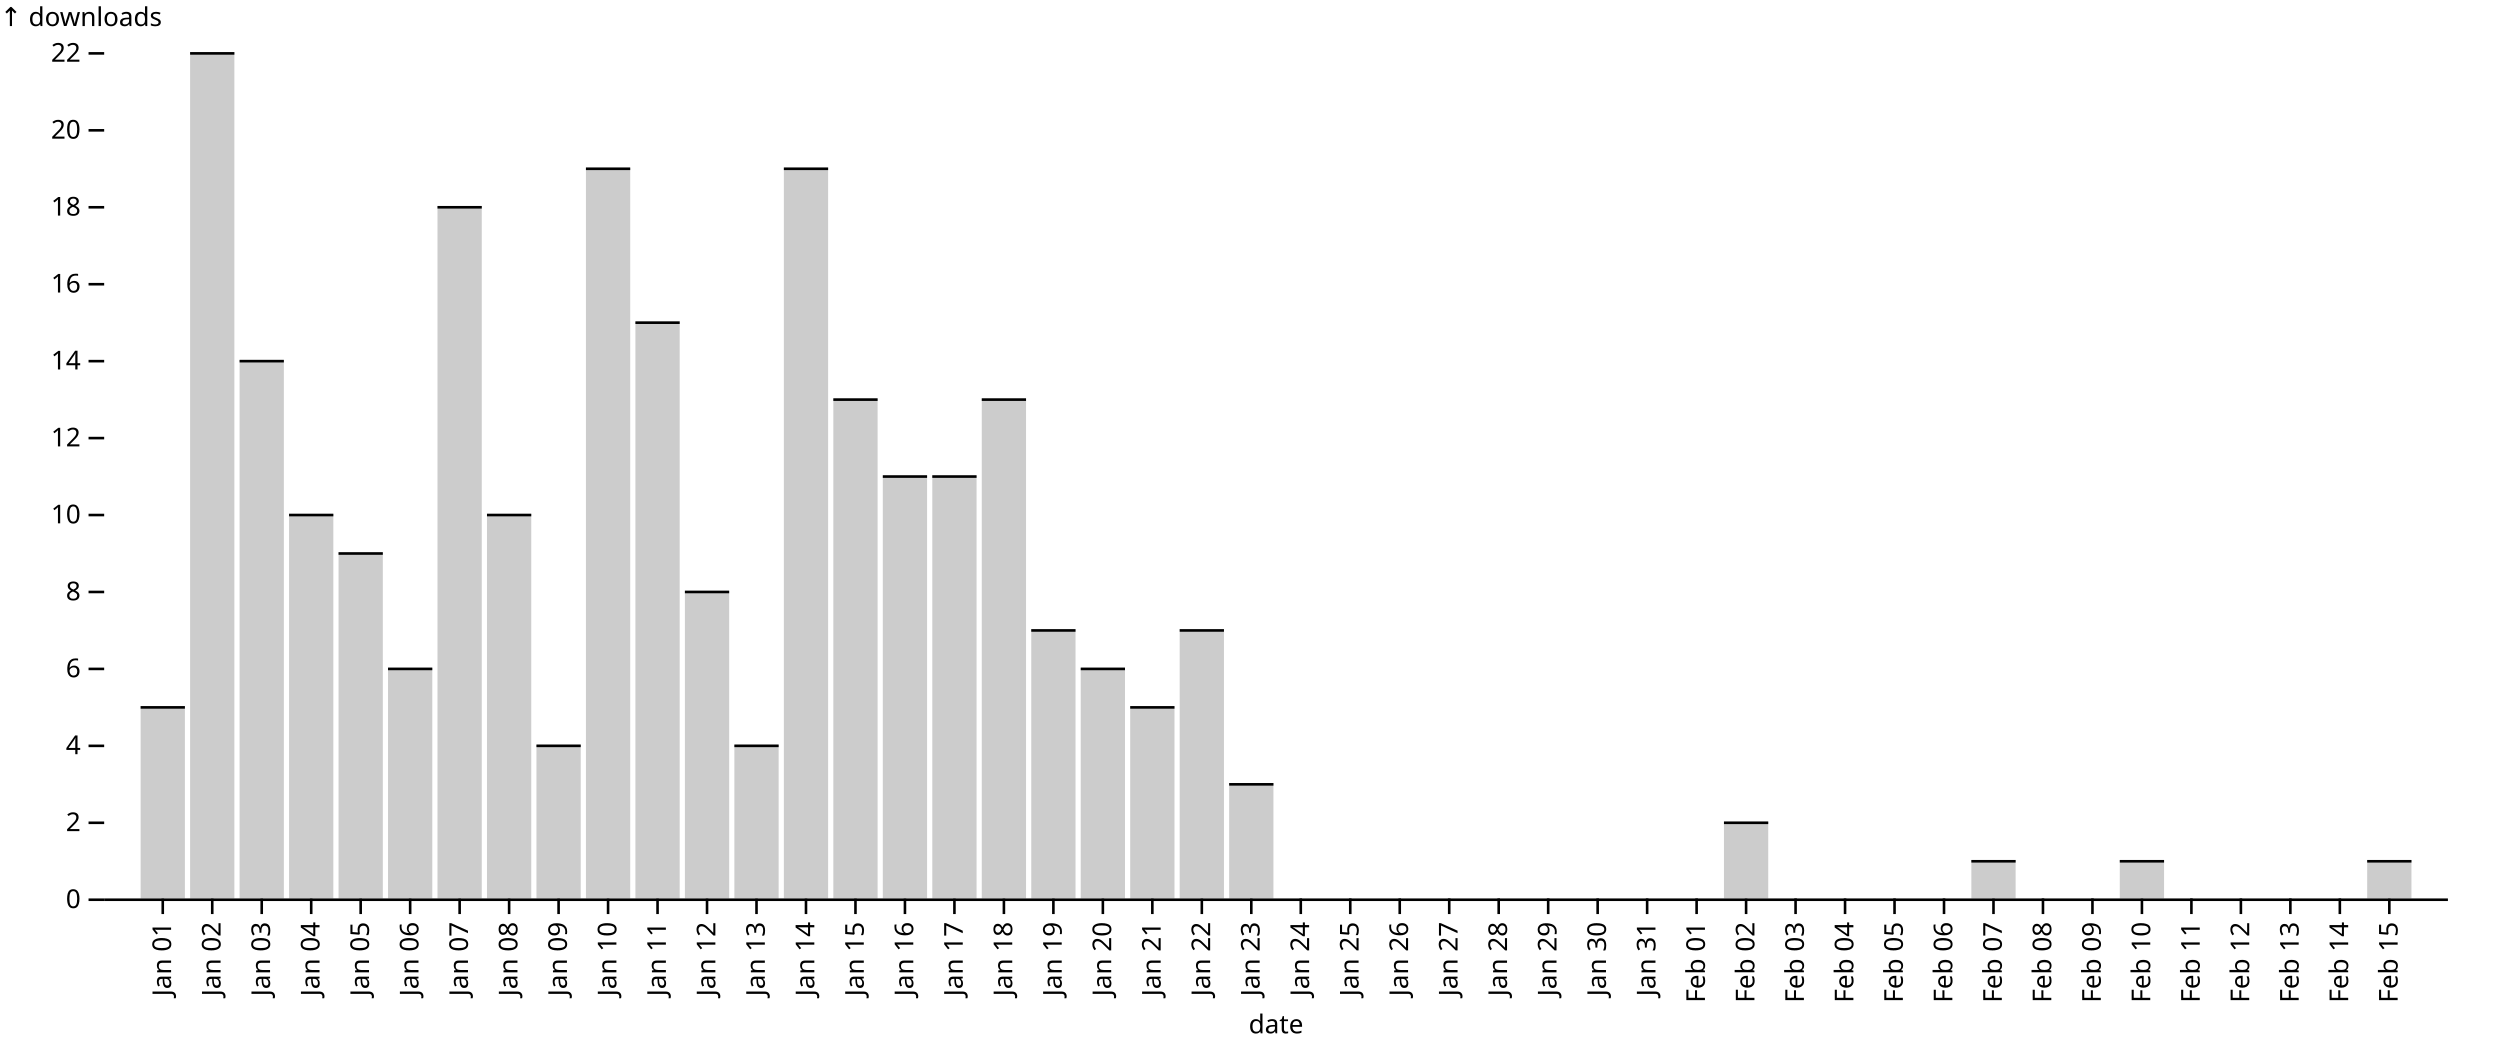
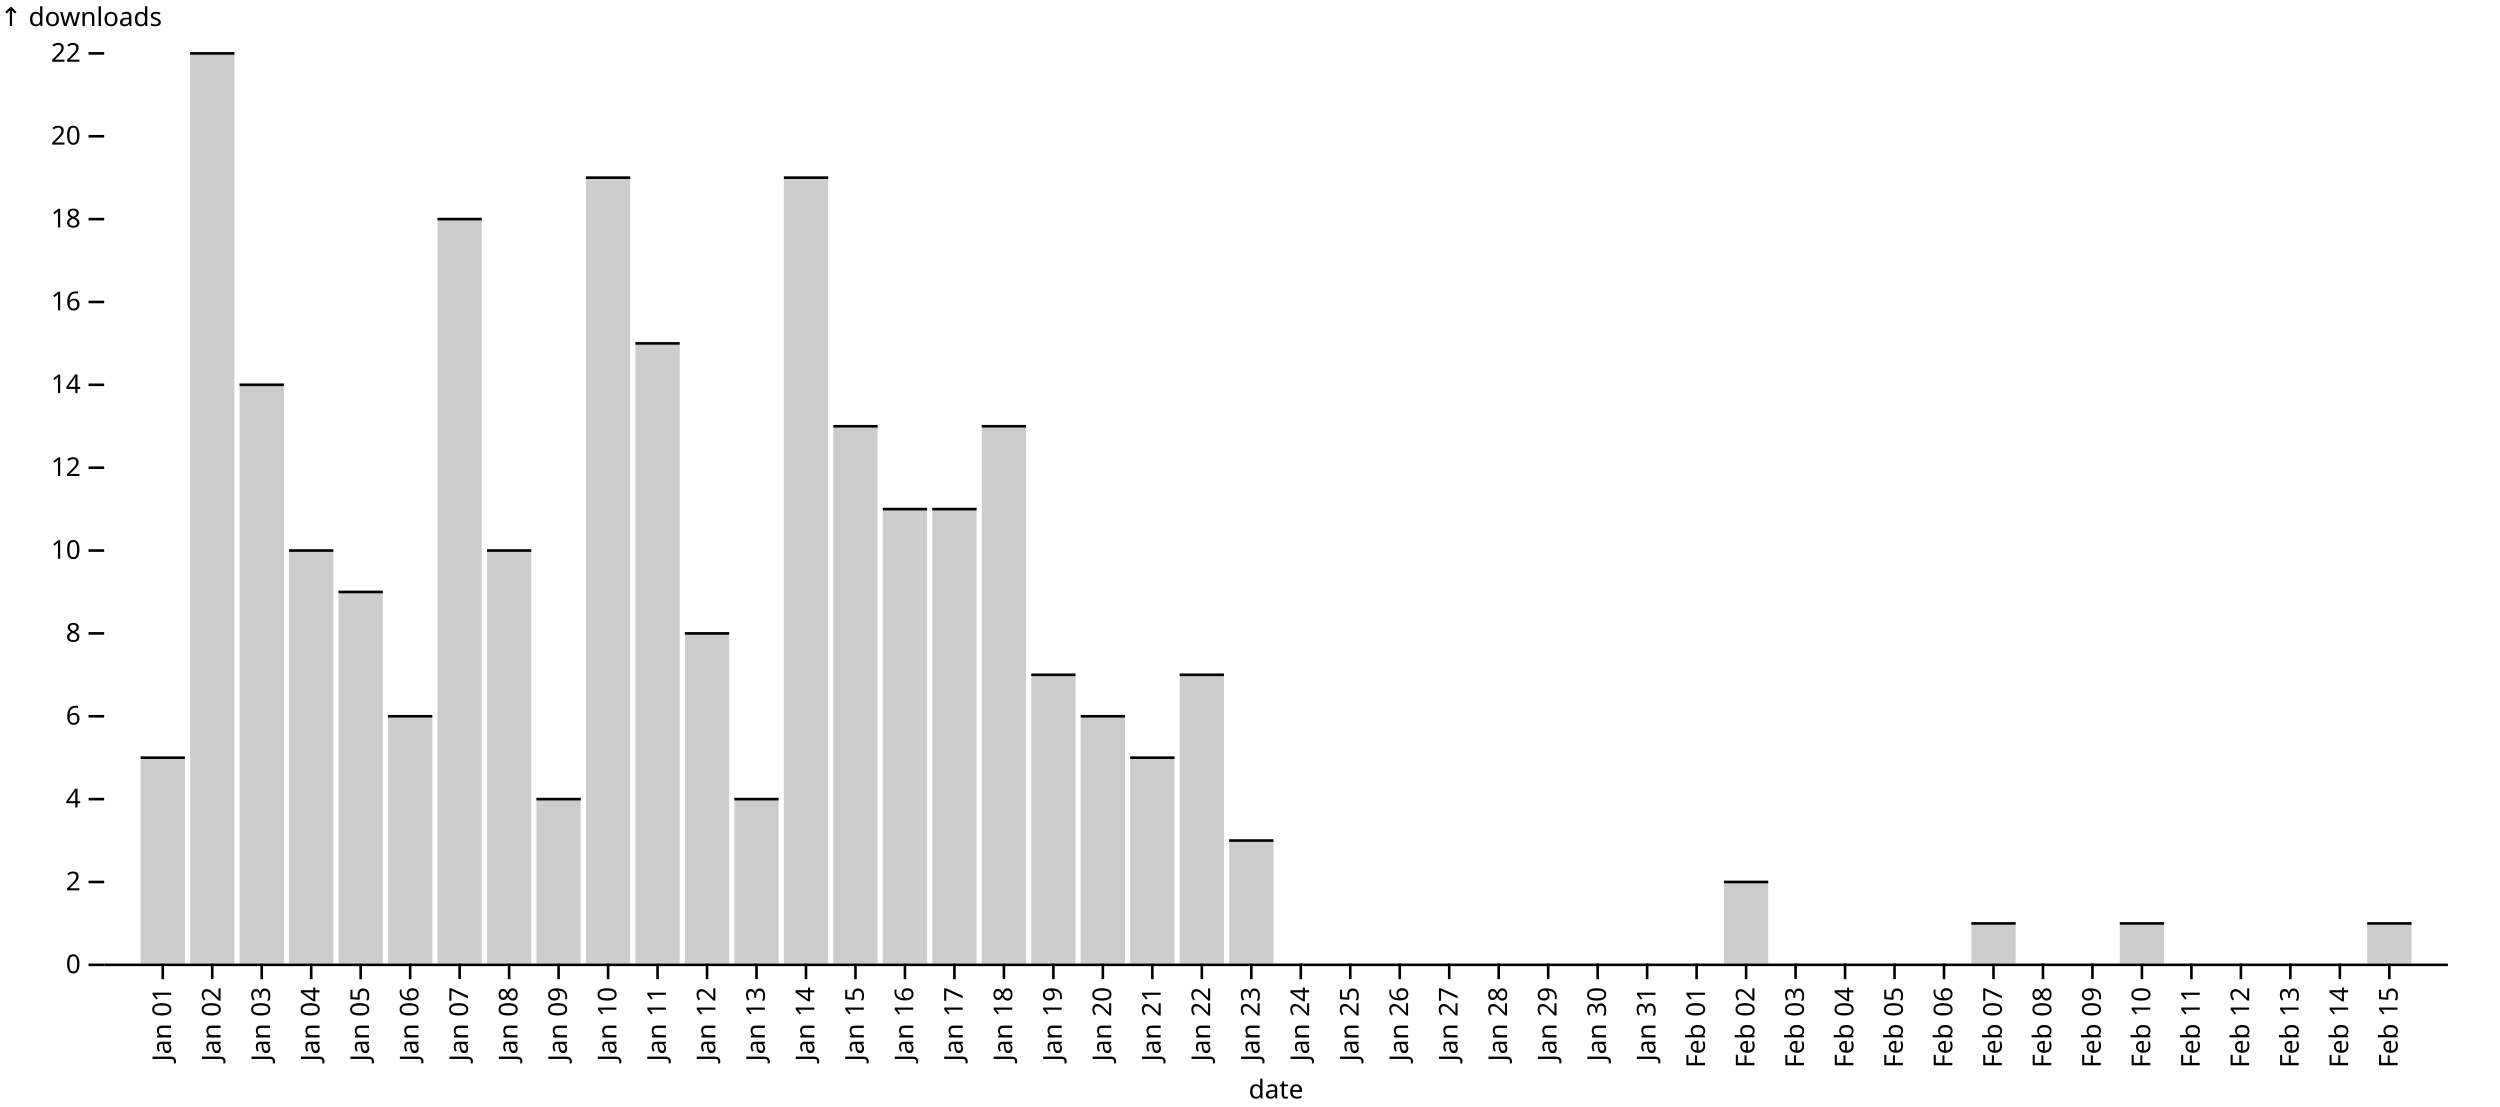
- <svg xmlns="http://www.w3.org/2000/svg" class="plot" fill="currentColor" font-family="system-ui, sans-serif" font-size="10" text-anchor="middle" width="960" height="400" viewBox="0 0 960 400">
+ <svg xmlns="http://www.w3.org/2000/svg" class="plot" fill="currentColor" font-family="system-ui, sans-serif" font-size="10" text-anchor="middle" width="960" height="425" viewBox="0 0 960 425">
  <style>
    .plot {
      display: block;
      background: white;
      height: auto;
      height: intrinsic;
      max-width: 100%;
    }

    .plot text,
    .plot tspan {
      white-space: pre;
    }
  </style>
  <g aria-label="y-axis" aria-description="↑ downloads" transform="translate(40,0)" fill="none" text-anchor="end" font-variant="tabular-nums">
-     <g class="tick" opacity="1" transform="translate(0,345.5)">
+     <g class="tick" opacity="1" transform="translate(0,370.5)">
      <line stroke="currentColor" x2="-6" />
      <text fill="currentColor" x="-9" dy="0.32em">0</text>
    </g>
-     <g class="tick" opacity="1" transform="translate(0,315.9545)">
+     <g class="tick" opacity="1" transform="translate(0,338.6818)">
      <line stroke="currentColor" x2="-6" />
      <text fill="currentColor" x="-9" dy="0.32em">2</text>
    </g>
-     <g class="tick" opacity="1" transform="translate(0,286.4091)">
+     <g class="tick" opacity="1" transform="translate(0,306.8636)">
      <line stroke="currentColor" x2="-6" />
      <text fill="currentColor" x="-9" dy="0.32em">4</text>
    </g>
-     <g class="tick" opacity="1" transform="translate(0,256.8636)">
+     <g class="tick" opacity="1" transform="translate(0,275.0455)">
      <line stroke="currentColor" x2="-6" />
      <text fill="currentColor" x="-9" dy="0.32em">6</text>
    </g>
-     <g class="tick" opacity="1" transform="translate(0,227.3182)">
+     <g class="tick" opacity="1" transform="translate(0,243.2273)">
      <line stroke="currentColor" x2="-6" />
      <text fill="currentColor" x="-9" dy="0.32em">8</text>
    </g>
-     <g class="tick" opacity="1" transform="translate(0,197.7727)">
+     <g class="tick" opacity="1" transform="translate(0,211.4091)">
      <line stroke="currentColor" x2="-6" />
      <text fill="currentColor" x="-9" dy="0.32em">10</text>
    </g>
-     <g class="tick" opacity="1" transform="translate(0,168.2273)">
+     <g class="tick" opacity="1" transform="translate(0,179.5909)">
      <line stroke="currentColor" x2="-6" />
      <text fill="currentColor" x="-9" dy="0.32em">12</text>
    </g>
-     <g class="tick" opacity="1" transform="translate(0,138.6818)">
+     <g class="tick" opacity="1" transform="translate(0,147.7727)">
      <line stroke="currentColor" x2="-6" />
      <text fill="currentColor" x="-9" dy="0.32em">14</text>
    </g>
-     <g class="tick" opacity="1" transform="translate(0,109.1364)">
+     <g class="tick" opacity="1" transform="translate(0,115.9545)">
      <line stroke="currentColor" x2="-6" />
      <text fill="currentColor" x="-9" dy="0.32em">16</text>
    </g>
-     <g class="tick" opacity="1" transform="translate(0,79.59091)">
+     <g class="tick" opacity="1" transform="translate(0,84.13636)">
      <line stroke="currentColor" x2="-6" />
      <text fill="currentColor" x="-9" dy="0.32em">18</text>
    </g>
-     <g class="tick" opacity="1" transform="translate(0,50.04545)">
+     <g class="tick" opacity="1" transform="translate(0,52.31818)">
      <line stroke="currentColor" x2="-6" />
      <text fill="currentColor" x="-9" dy="0.32em">20</text>
    </g>
    <g class="tick" opacity="1" transform="translate(0,20.5)">
      <line stroke="currentColor" x2="-6" />
      <text fill="currentColor" x="-9" dy="0.32em">22</text>
    </g>
    <text fill="currentColor" font-variant="normal" transform="translate(-40,20)" dy="-1em" text-anchor="start">↑ downloads</text>
  </g>
-   <g aria-label="x-axis" aria-description="date" transform="translate(0,345)" fill="none" text-anchor="middle" font-variant="tabular-nums">
+   <g aria-label="x-axis" aria-description="date" transform="translate(0,370)" fill="none" text-anchor="middle" font-variant="tabular-nums">
    <g class="tick" opacity="1" transform="translate(62.5,0)">
      <line stroke="currentColor" y2="6" />
      <text fill="currentColor" dy="0.32em" transform="translate(0, 9) rotate(-90)" text-anchor="end">Jan 01</text>
    </g>
    <g class="tick" opacity="1" transform="translate(81.5,0)">
      <line stroke="currentColor" y2="6" />
      <text fill="currentColor" dy="0.32em" transform="translate(0, 9) rotate(-90)" text-anchor="end">Jan 02</text>
    </g>
    <g class="tick" opacity="1" transform="translate(100.5,0)">
      <line stroke="currentColor" y2="6" />
      <text fill="currentColor" dy="0.32em" transform="translate(0, 9) rotate(-90)" text-anchor="end">Jan 03</text>
    </g>
    <g class="tick" opacity="1" transform="translate(119.5,0)">
      <line stroke="currentColor" y2="6" />
      <text fill="currentColor" dy="0.32em" transform="translate(0, 9) rotate(-90)" text-anchor="end">Jan 04</text>
    </g>
    <g class="tick" opacity="1" transform="translate(138.5,0)">
      <line stroke="currentColor" y2="6" />
      <text fill="currentColor" dy="0.32em" transform="translate(0, 9) rotate(-90)" text-anchor="end">Jan 05</text>
    </g>
    <g class="tick" opacity="1" transform="translate(157.5,0)">
      <line stroke="currentColor" y2="6" />
      <text fill="currentColor" dy="0.32em" transform="translate(0, 9) rotate(-90)" text-anchor="end">Jan 06</text>
    </g>
    <g class="tick" opacity="1" transform="translate(176.5,0)">
      <line stroke="currentColor" y2="6" />
      <text fill="currentColor" dy="0.32em" transform="translate(0, 9) rotate(-90)" text-anchor="end">Jan 07</text>
    </g>
    <g class="tick" opacity="1" transform="translate(195.5,0)">
      <line stroke="currentColor" y2="6" />
      <text fill="currentColor" dy="0.32em" transform="translate(0, 9) rotate(-90)" text-anchor="end">Jan 08</text>
    </g>
    <g class="tick" opacity="1" transform="translate(214.5,0)">
      <line stroke="currentColor" y2="6" />
      <text fill="currentColor" dy="0.32em" transform="translate(0, 9) rotate(-90)" text-anchor="end">Jan 09</text>
    </g>
    <g class="tick" opacity="1" transform="translate(233.5,0)">
      <line stroke="currentColor" y2="6" />
      <text fill="currentColor" dy="0.32em" transform="translate(0, 9) rotate(-90)" text-anchor="end">Jan 10</text>
    </g>
    <g class="tick" opacity="1" transform="translate(252.5,0)">
      <line stroke="currentColor" y2="6" />
      <text fill="currentColor" dy="0.32em" transform="translate(0, 9) rotate(-90)" text-anchor="end">Jan 11</text>
    </g>
    <g class="tick" opacity="1" transform="translate(271.5,0)">
      <line stroke="currentColor" y2="6" />
      <text fill="currentColor" dy="0.32em" transform="translate(0, 9) rotate(-90)" text-anchor="end">Jan 12</text>
    </g>
    <g class="tick" opacity="1" transform="translate(290.5,0)">
      <line stroke="currentColor" y2="6" />
      <text fill="currentColor" dy="0.32em" transform="translate(0, 9) rotate(-90)" text-anchor="end">Jan 13</text>
    </g>
    <g class="tick" opacity="1" transform="translate(309.5,0)">
      <line stroke="currentColor" y2="6" />
      <text fill="currentColor" dy="0.32em" transform="translate(0, 9) rotate(-90)" text-anchor="end">Jan 14</text>
    </g>
    <g class="tick" opacity="1" transform="translate(328.5,0)">
      <line stroke="currentColor" y2="6" />
      <text fill="currentColor" dy="0.32em" transform="translate(0, 9) rotate(-90)" text-anchor="end">Jan 15</text>
    </g>
    <g class="tick" opacity="1" transform="translate(347.5,0)">
      <line stroke="currentColor" y2="6" />
      <text fill="currentColor" dy="0.32em" transform="translate(0, 9) rotate(-90)" text-anchor="end">Jan 16</text>
    </g>
    <g class="tick" opacity="1" transform="translate(366.5,0)">
      <line stroke="currentColor" y2="6" />
      <text fill="currentColor" dy="0.32em" transform="translate(0, 9) rotate(-90)" text-anchor="end">Jan 17</text>
    </g>
    <g class="tick" opacity="1" transform="translate(385.5,0)">
      <line stroke="currentColor" y2="6" />
      <text fill="currentColor" dy="0.32em" transform="translate(0, 9) rotate(-90)" text-anchor="end">Jan 18</text>
    </g>
    <g class="tick" opacity="1" transform="translate(404.5,0)">
      <line stroke="currentColor" y2="6" />
      <text fill="currentColor" dy="0.32em" transform="translate(0, 9) rotate(-90)" text-anchor="end">Jan 19</text>
    </g>
    <g class="tick" opacity="1" transform="translate(423.5,0)">
      <line stroke="currentColor" y2="6" />
      <text fill="currentColor" dy="0.32em" transform="translate(0, 9) rotate(-90)" text-anchor="end">Jan 20</text>
    </g>
    <g class="tick" opacity="1" transform="translate(442.5,0)">
      <line stroke="currentColor" y2="6" />
      <text fill="currentColor" dy="0.32em" transform="translate(0, 9) rotate(-90)" text-anchor="end">Jan 21</text>
    </g>
    <g class="tick" opacity="1" transform="translate(461.5,0)">
      <line stroke="currentColor" y2="6" />
      <text fill="currentColor" dy="0.32em" transform="translate(0, 9) rotate(-90)" text-anchor="end">Jan 22</text>
    </g>
    <g class="tick" opacity="1" transform="translate(480.5,0)">
      <line stroke="currentColor" y2="6" />
      <text fill="currentColor" dy="0.32em" transform="translate(0, 9) rotate(-90)" text-anchor="end">Jan 23</text>
    </g>
    <g class="tick" opacity="1" transform="translate(499.5,0)">
      <line stroke="currentColor" y2="6" />
      <text fill="currentColor" dy="0.32em" transform="translate(0, 9) rotate(-90)" text-anchor="end">Jan 24</text>
    </g>
    <g class="tick" opacity="1" transform="translate(518.5,0)">
      <line stroke="currentColor" y2="6" />
      <text fill="currentColor" dy="0.32em" transform="translate(0, 9) rotate(-90)" text-anchor="end">Jan 25</text>
    </g>
    <g class="tick" opacity="1" transform="translate(537.5,0)">
      <line stroke="currentColor" y2="6" />
      <text fill="currentColor" dy="0.32em" transform="translate(0, 9) rotate(-90)" text-anchor="end">Jan 26</text>
    </g>
    <g class="tick" opacity="1" transform="translate(556.5,0)">
      <line stroke="currentColor" y2="6" />
      <text fill="currentColor" dy="0.32em" transform="translate(0, 9) rotate(-90)" text-anchor="end">Jan 27</text>
    </g>
    <g class="tick" opacity="1" transform="translate(575.5,0)">
      <line stroke="currentColor" y2="6" />
      <text fill="currentColor" dy="0.32em" transform="translate(0, 9) rotate(-90)" text-anchor="end">Jan 28</text>
    </g>
    <g class="tick" opacity="1" transform="translate(594.5,0)">
      <line stroke="currentColor" y2="6" />
      <text fill="currentColor" dy="0.32em" transform="translate(0, 9) rotate(-90)" text-anchor="end">Jan 29</text>
    </g>
    <g class="tick" opacity="1" transform="translate(613.5,0)">
      <line stroke="currentColor" y2="6" />
      <text fill="currentColor" dy="0.32em" transform="translate(0, 9) rotate(-90)" text-anchor="end">Jan 30</text>
    </g>
    <g class="tick" opacity="1" transform="translate(632.5,0)">
      <line stroke="currentColor" y2="6" />
      <text fill="currentColor" dy="0.32em" transform="translate(0, 9) rotate(-90)" text-anchor="end">Jan 31</text>
    </g>
    <g class="tick" opacity="1" transform="translate(651.5,0)">
      <line stroke="currentColor" y2="6" />
      <text fill="currentColor" dy="0.32em" transform="translate(0, 9) rotate(-90)" text-anchor="end">Feb 01</text>
    </g>
    <g class="tick" opacity="1" transform="translate(670.5,0)">
      <line stroke="currentColor" y2="6" />
      <text fill="currentColor" dy="0.32em" transform="translate(0, 9) rotate(-90)" text-anchor="end">Feb 02</text>
    </g>
    <g class="tick" opacity="1" transform="translate(689.5,0)">
      <line stroke="currentColor" y2="6" />
      <text fill="currentColor" dy="0.32em" transform="translate(0, 9) rotate(-90)" text-anchor="end">Feb 03</text>
    </g>
    <g class="tick" opacity="1" transform="translate(708.5,0)">
      <line stroke="currentColor" y2="6" />
      <text fill="currentColor" dy="0.32em" transform="translate(0, 9) rotate(-90)" text-anchor="end">Feb 04</text>
    </g>
    <g class="tick" opacity="1" transform="translate(727.5,0)">
      <line stroke="currentColor" y2="6" />
      <text fill="currentColor" dy="0.32em" transform="translate(0, 9) rotate(-90)" text-anchor="end">Feb 05</text>
    </g>
    <g class="tick" opacity="1" transform="translate(746.5,0)">
      <line stroke="currentColor" y2="6" />
      <text fill="currentColor" dy="0.32em" transform="translate(0, 9) rotate(-90)" text-anchor="end">Feb 06</text>
    </g>
    <g class="tick" opacity="1" transform="translate(765.5,0)">
      <line stroke="currentColor" y2="6" />
      <text fill="currentColor" dy="0.32em" transform="translate(0, 9) rotate(-90)" text-anchor="end">Feb 07</text>
    </g>
    <g class="tick" opacity="1" transform="translate(784.5,0)">
      <line stroke="currentColor" y2="6" />
      <text fill="currentColor" dy="0.32em" transform="translate(0, 9) rotate(-90)" text-anchor="end">Feb 08</text>
    </g>
    <g class="tick" opacity="1" transform="translate(803.5,0)">
      <line stroke="currentColor" y2="6" />
      <text fill="currentColor" dy="0.32em" transform="translate(0, 9) rotate(-90)" text-anchor="end">Feb 09</text>
    </g>
    <g class="tick" opacity="1" transform="translate(822.5,0)">
      <line stroke="currentColor" y2="6" />
      <text fill="currentColor" dy="0.32em" transform="translate(0, 9) rotate(-90)" text-anchor="end">Feb 10</text>
    </g>
    <g class="tick" opacity="1" transform="translate(841.5,0)">
      <line stroke="currentColor" y2="6" />
      <text fill="currentColor" dy="0.32em" transform="translate(0, 9) rotate(-90)" text-anchor="end">Feb 11</text>
    </g>
    <g class="tick" opacity="1" transform="translate(860.5,0)">
      <line stroke="currentColor" y2="6" />
      <text fill="currentColor" dy="0.32em" transform="translate(0, 9) rotate(-90)" text-anchor="end">Feb 12</text>
    </g>
    <g class="tick" opacity="1" transform="translate(879.5,0)">
      <line stroke="currentColor" y2="6" />
      <text fill="currentColor" dy="0.32em" transform="translate(0, 9) rotate(-90)" text-anchor="end">Feb 13</text>
    </g>
    <g class="tick" opacity="1" transform="translate(898.5,0)">
      <line stroke="currentColor" y2="6" />
      <text fill="currentColor" dy="0.32em" transform="translate(0, 9) rotate(-90)" text-anchor="end">Feb 14</text>
    </g>
    <g class="tick" opacity="1" transform="translate(917.5,0)">
      <line stroke="currentColor" y2="6" />
      <text fill="currentColor" dy="0.32em" transform="translate(0, 9) rotate(-90)" text-anchor="end">Feb 15</text>
    </g>
    <text fill="currentColor" transform="translate(490,55)" dy="-0.32em" text-anchor="middle">date</text>
  </g>
  <g aria-label="bar" fill="#ccc">
-     <rect x="54" width="17" y="271.136" height="73.864" />
-     <rect x="73" width="17" y="20" height="325" />
-     <rect x="92" width="17" y="138.182" height="206.818" />
-     <rect x="111" width="17" y="197.273" height="147.727" />
-     <rect x="130" width="17" y="212.045" height="132.955" />
-     <rect x="149" width="17" y="256.364" height="88.636" />
-     <rect x="168" width="17" y="79.091" height="265.909" />
-     <rect x="187" width="17" y="197.273" height="147.727" />
-     <rect x="206" width="17" y="285.909" height="59.091" />
-     <rect x="225" width="17" y="64.318" height="280.682" />
-     <rect x="244" width="17" y="123.409" height="221.591" />
-     <rect x="263" width="17" y="226.818" height="118.182" />
-     <rect x="282" width="17" y="285.909" height="59.091" />
-     <rect x="301" width="17" y="64.318" height="280.682" />
-     <rect x="320" width="17" y="152.955" height="192.045" />
-     <rect x="339" width="17" y="182.5" height="162.5" />
-     <rect x="358" width="17" y="182.5" height="162.5" />
-     <rect x="377" width="17" y="152.955" height="192.045" />
-     <rect x="396" width="17" y="241.591" height="103.409" />
-     <rect x="415" width="17" y="256.364" height="88.636" />
-     <rect x="434" width="17" y="271.136" height="73.864" />
-     <rect x="453" width="17" y="241.591" height="103.409" />
-     <rect x="472" width="17" y="300.682" height="44.318" />
-     <rect x="662" width="17" y="315.455" height="29.545" />
-     <rect x="757" width="17" y="330.227" height="14.773" />
-     <rect x="814" width="17" y="330.227" height="14.773" />
-     <rect x="909" width="17" y="330.227" height="14.773" />
+     <rect x="54" width="17" y="290.455" height="79.545" />
+     <rect x="73" width="17" y="20" height="350" />
+     <rect x="92" width="17" y="147.273" height="222.727" />
+     <rect x="111" width="17" y="210.909" height="159.091" />
+     <rect x="130" width="17" y="226.818" height="143.182" />
+     <rect x="149" width="17" y="274.545" height="95.455" />
+     <rect x="168" width="17" y="83.636" height="286.364" />
+     <rect x="187" width="17" y="210.909" height="159.091" />
+     <rect x="206" width="17" y="306.364" height="63.636" />
+     <rect x="225" width="17" y="67.727" height="302.273" />
+     <rect x="244" width="17" y="131.364" height="238.636" />
+     <rect x="263" width="17" y="242.727" height="127.273" />
+     <rect x="282" width="17" y="306.364" height="63.636" />
+     <rect x="301" width="17" y="67.727" height="302.273" />
+     <rect x="320" width="17" y="163.182" height="206.818" />
+     <rect x="339" width="17" y="195" height="175" />
+     <rect x="358" width="17" y="195" height="175" />
+     <rect x="377" width="17" y="163.182" height="206.818" />
+     <rect x="396" width="17" y="258.636" height="111.364" />
+     <rect x="415" width="17" y="274.545" height="95.455" />
+     <rect x="434" width="17" y="290.455" height="79.545" />
+     <rect x="453" width="17" y="258.636" height="111.364" />
+     <rect x="472" width="17" y="322.273" height="47.727" />
+     <rect x="662" width="17" y="338.182" height="31.818" />
+     <rect x="757" width="17" y="354.091" height="15.909" />
+     <rect x="814" width="17" y="354.091" height="15.909" />
+     <rect x="909" width="17" y="354.091" height="15.909" />
  </g>
  <g aria-label="tick" stroke="currentColor" transform="translate(0,0.5)">
-     <line x1="54" x2="71" y1="271.136" y2="271.136" />
+     <line x1="54" x2="71" y1="290.455" y2="290.455" />
    <line x1="73" x2="90" y1="20" y2="20" />
-     <line x1="92" x2="109" y1="138.182" y2="138.182" />
-     <line x1="111" x2="128" y1="197.273" y2="197.273" />
-     <line x1="130" x2="147" y1="212.045" y2="212.045" />
-     <line x1="149" x2="166" y1="256.364" y2="256.364" />
-     <line x1="168" x2="185" y1="79.091" y2="79.091" />
-     <line x1="187" x2="204" y1="197.273" y2="197.273" />
-     <line x1="206" x2="223" y1="285.909" y2="285.909" />
-     <line x1="225" x2="242" y1="64.318" y2="64.318" />
-     <line x1="244" x2="261" y1="123.409" y2="123.409" />
-     <line x1="263" x2="280" y1="226.818" y2="226.818" />
-     <line x1="282" x2="299" y1="285.909" y2="285.909" />
-     <line x1="301" x2="318" y1="64.318" y2="64.318" />
-     <line x1="320" x2="337" y1="152.955" y2="152.955" />
-     <line x1="339" x2="356" y1="182.5" y2="182.5" />
-     <line x1="358" x2="375" y1="182.5" y2="182.5" />
-     <line x1="377" x2="394" y1="152.955" y2="152.955" />
-     <line x1="396" x2="413" y1="241.591" y2="241.591" />
-     <line x1="415" x2="432" y1="256.364" y2="256.364" />
-     <line x1="434" x2="451" y1="271.136" y2="271.136" />
-     <line x1="453" x2="470" y1="241.591" y2="241.591" />
-     <line x1="472" x2="489" y1="300.682" y2="300.682" />
-     <line x1="662" x2="679" y1="315.455" y2="315.455" />
-     <line x1="757" x2="774" y1="330.227" y2="330.227" />
-     <line x1="814" x2="831" y1="330.227" y2="330.227" />
-     <line x1="909" x2="926" y1="330.227" y2="330.227" />
+     <line x1="92" x2="109" y1="147.273" y2="147.273" />
+     <line x1="111" x2="128" y1="210.909" y2="210.909" />
+     <line x1="130" x2="147" y1="226.818" y2="226.818" />
+     <line x1="149" x2="166" y1="274.545" y2="274.545" />
+     <line x1="168" x2="185" y1="83.636" y2="83.636" />
+     <line x1="187" x2="204" y1="210.909" y2="210.909" />
+     <line x1="206" x2="223" y1="306.364" y2="306.364" />
+     <line x1="225" x2="242" y1="67.727" y2="67.727" />
+     <line x1="244" x2="261" y1="131.364" y2="131.364" />
+     <line x1="263" x2="280" y1="242.727" y2="242.727" />
+     <line x1="282" x2="299" y1="306.364" y2="306.364" />
+     <line x1="301" x2="318" y1="67.727" y2="67.727" />
+     <line x1="320" x2="337" y1="163.182" y2="163.182" />
+     <line x1="339" x2="356" y1="195" y2="195" />
+     <line x1="358" x2="375" y1="195" y2="195" />
+     <line x1="377" x2="394" y1="163.182" y2="163.182" />
+     <line x1="396" x2="413" y1="258.636" y2="258.636" />
+     <line x1="415" x2="432" y1="274.545" y2="274.545" />
+     <line x1="434" x2="451" y1="290.455" y2="290.455" />
+     <line x1="453" x2="470" y1="258.636" y2="258.636" />
+     <line x1="472" x2="489" y1="322.273" y2="322.273" />
+     <line x1="662" x2="679" y1="338.182" y2="338.182" />
+     <line x1="757" x2="774" y1="354.091" y2="354.091" />
+     <line x1="814" x2="831" y1="354.091" y2="354.091" />
+     <line x1="909" x2="926" y1="354.091" y2="354.091" />
  </g>
  <g aria-label="rule" stroke="currentColor" transform="translate(0,0.5)">
-     <line x1="40" x2="940" y1="345" y2="345" />
+     <line x1="40" x2="940" y1="370" y2="370" />
  </g>
</svg>
